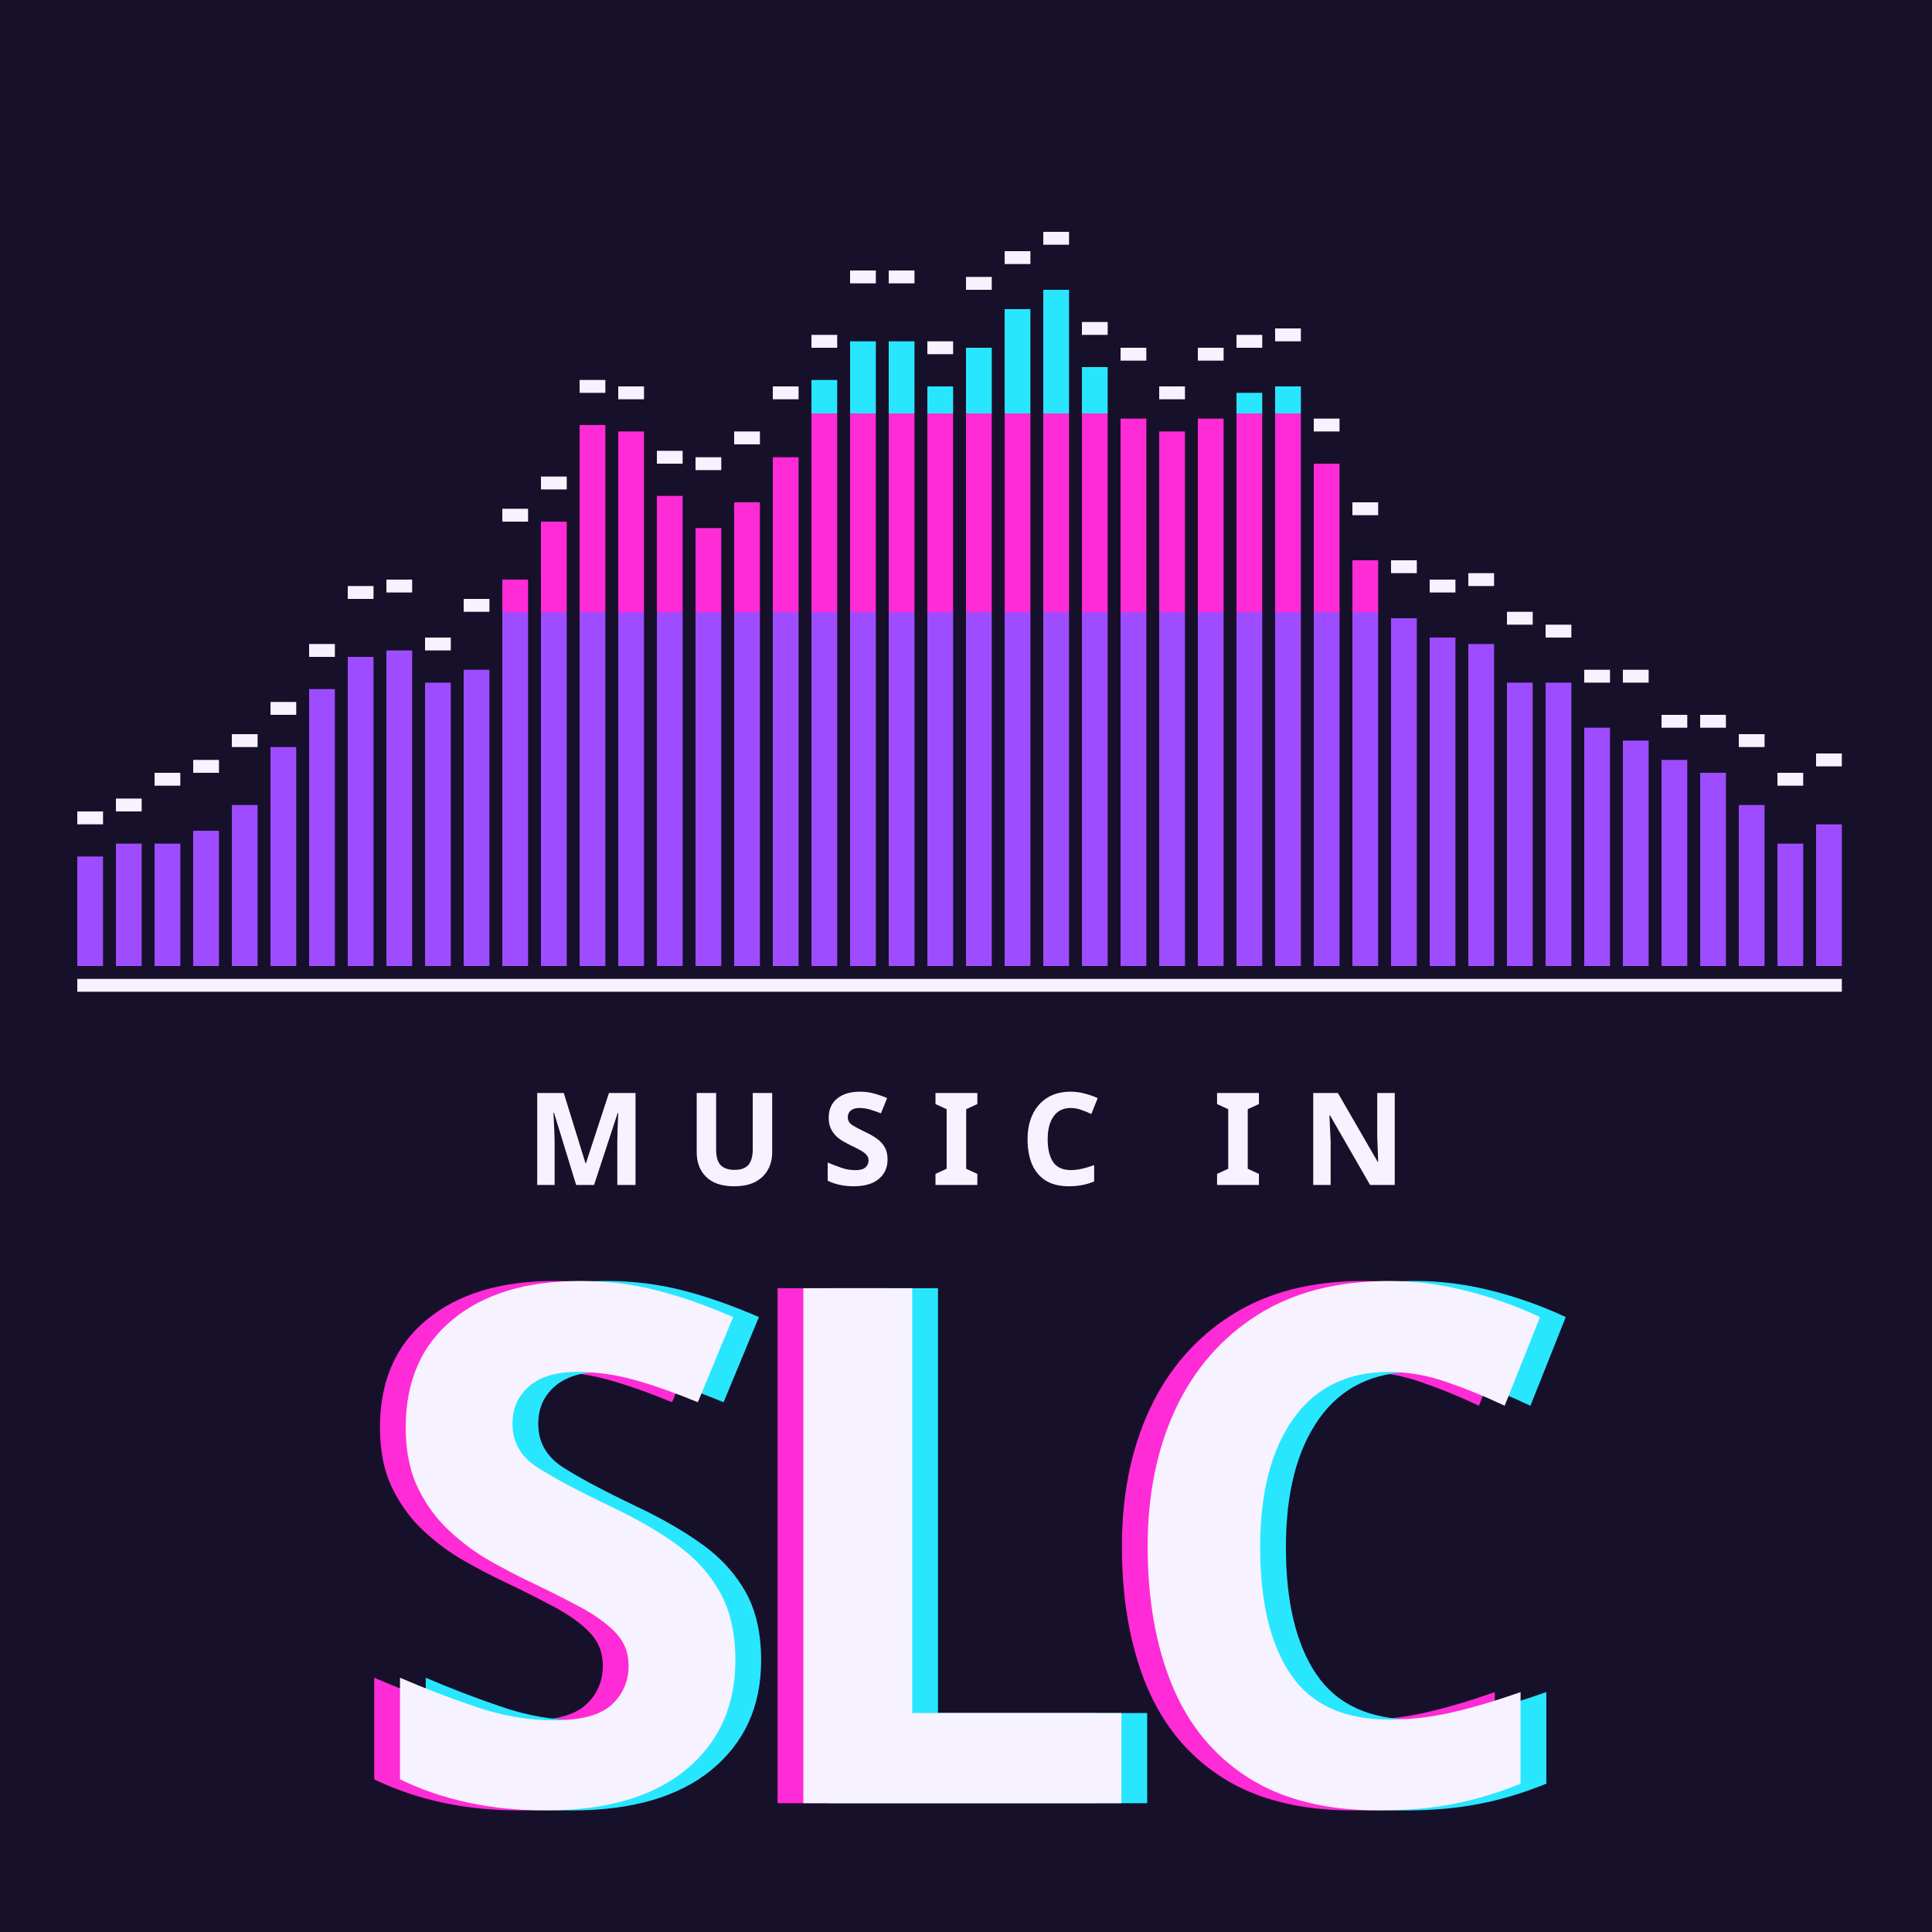
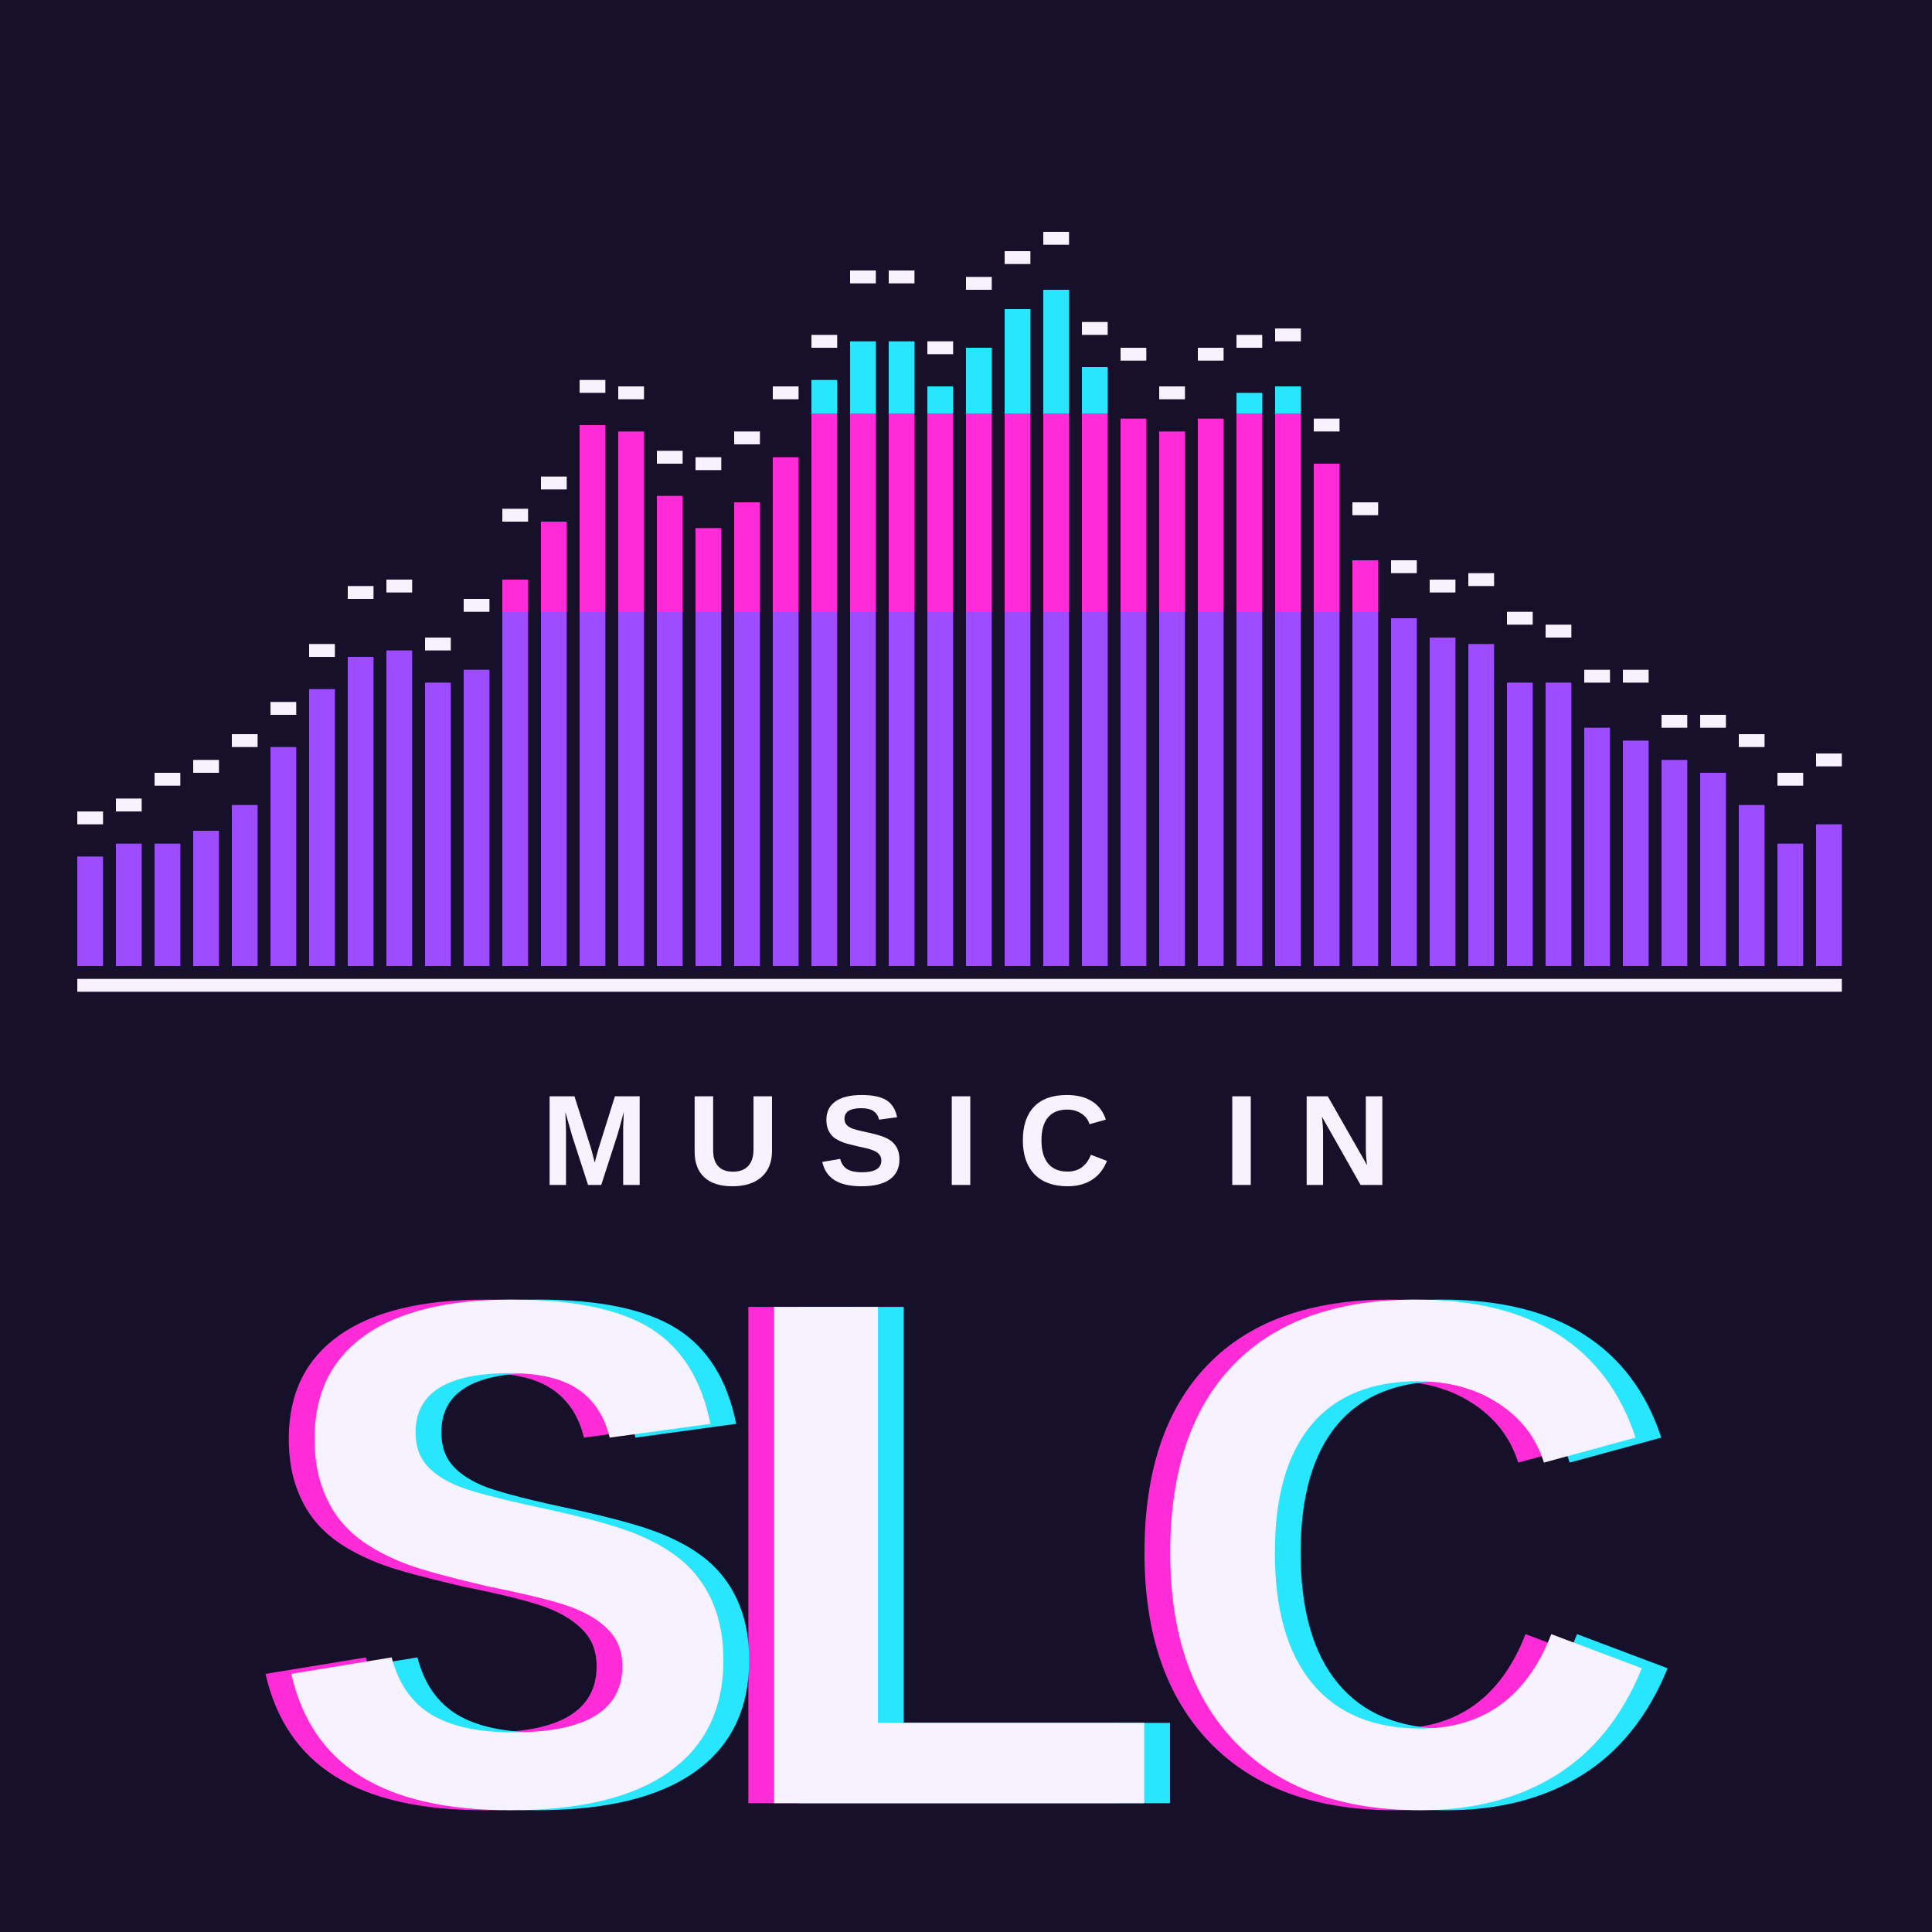
<svg xmlns="http://www.w3.org/2000/svg" viewBox="0 0 300 300" role="img" aria-label="Music in SLC">
  <defs>
    <linearGradient id="lv" gradientUnits="userSpaceOnUse" x1="0" y1="150" x2="0" y2="40">
      <stop offset="0" stop-color="#9D4DFF" />
      <stop offset="0.5" stop-color="#9D4DFF" />
      <stop offset="0.5" stop-color="#FF2BD6" />
      <stop offset="0.78" stop-color="#FF2BD6" />
      <stop offset="0.78" stop-color="#29E6FF" />
      <stop offset="1" stop-color="#29E6FF" />
    </linearGradient>
  </defs>
  <rect width="300" height="300" fill="#17102A" />
  <g fill="url(#lv)">
    <rect x="12" y="133" width="4" height="17" />
    <rect x="18" y="131" width="4" height="19" />
    <rect x="24" y="131" width="4" height="19" />
    <rect x="30" y="129" width="4" height="21" />
    <rect x="36" y="125" width="4" height="25" />
    <rect x="42" y="116" width="4" height="34" />
    <rect x="48" y="107" width="4" height="43" />
    <rect x="54" y="102" width="4" height="48" />
    <rect x="60" y="101" width="4" height="49" />
    <rect x="66" y="106" width="4" height="44" />
    <rect x="72" y="104" width="4" height="46" />
    <rect x="78" y="90" width="4" height="60" />
    <rect x="84" y="81" width="4" height="69" />
    <rect x="90" y="66" width="4" height="84" />
    <rect x="96" y="67" width="4" height="83" />
    <rect x="102" y="77" width="4" height="73" />
    <rect x="108" y="82" width="4" height="68" />
    <rect x="114" y="78" width="4" height="72" />
    <rect x="120" y="71" width="4" height="79" />
    <rect x="126" y="59" width="4" height="91" />
    <rect x="132" y="53" width="4" height="97" />
    <rect x="138" y="53" width="4" height="97" />
    <rect x="144" y="60" width="4" height="90" />
    <rect x="150" y="54" width="4" height="96" />
    <rect x="156" y="48" width="4" height="102" />
    <rect x="162" y="45" width="4" height="105" />
    <rect x="168" y="57" width="4" height="93" />
    <rect x="174" y="65" width="4" height="85" />
    <rect x="180" y="67" width="4" height="83" />
    <rect x="186" y="65" width="4" height="85" />
    <rect x="192" y="61" width="4" height="89" />
    <rect x="198" y="60" width="4" height="90" />
    <rect x="204" y="72" width="4" height="78" />
    <rect x="210" y="87" width="4" height="63" />
    <rect x="216" y="96" width="4" height="54" />
    <rect x="222" y="99" width="4" height="51" />
    <rect x="228" y="100" width="4" height="50" />
    <rect x="234" y="106" width="4" height="44" />
    <rect x="240" y="106" width="4" height="44" />
    <rect x="246" y="113" width="4" height="37" />
    <rect x="252" y="115" width="4" height="35" />
    <rect x="258" y="118" width="4" height="32" />
    <rect x="264" y="120" width="4" height="30" />
    <rect x="270" y="125" width="4" height="25" />
    <rect x="276" y="131" width="4" height="19" />
    <rect x="282" y="128" width="4" height="22" />
  </g>
  <g fill="#F7F2FF">
    <rect x="12" y="126" width="4" height="2" />
    <rect x="18" y="124" width="4" height="2" />
    <rect x="24" y="120" width="4" height="2" />
    <rect x="30" y="118" width="4" height="2" />
    <rect x="36" y="114" width="4" height="2" />
    <rect x="42" y="109" width="4" height="2" />
    <rect x="48" y="100" width="4" height="2" />
    <rect x="54" y="91" width="4" height="2" />
    <rect x="60" y="90" width="4" height="2" />
    <rect x="66" y="99" width="4" height="2" />
    <rect x="72" y="93" width="4" height="2" />
    <rect x="78" y="79" width="4" height="2" />
    <rect x="84" y="74" width="4" height="2" />
    <rect x="90" y="59" width="4" height="2" />
    <rect x="96" y="60" width="4" height="2" />
    <rect x="102" y="70" width="4" height="2" />
    <rect x="108" y="71" width="4" height="2" />
    <rect x="114" y="67" width="4" height="2" />
    <rect x="120" y="60" width="4" height="2" />
    <rect x="126" y="52" width="4" height="2" />
    <rect x="132" y="42" width="4" height="2" />
    <rect x="138" y="42" width="4" height="2" />
    <rect x="144" y="53" width="4" height="2" />
    <rect x="150" y="43" width="4" height="2" />
    <rect x="156" y="39" width="4" height="2" />
    <rect x="162" y="36" width="4" height="2" />
    <rect x="168" y="50" width="4" height="2" />
    <rect x="174" y="54" width="4" height="2" />
    <rect x="180" y="60" width="4" height="2" />
    <rect x="186" y="54" width="4" height="2" />
    <rect x="192" y="52" width="4" height="2" />
    <rect x="198" y="51" width="4" height="2" />
    <rect x="204" y="65" width="4" height="2" />
    <rect x="210" y="78" width="4" height="2" />
    <rect x="216" y="87" width="4" height="2" />
    <rect x="222" y="90" width="4" height="2" />
    <rect x="228" y="89" width="4" height="2" />
    <rect x="234" y="95" width="4" height="2" />
    <rect x="240" y="97" width="4" height="2" />
    <rect x="246" y="104" width="4" height="2" />
    <rect x="252" y="104" width="4" height="2" />
    <rect x="258" y="111" width="4" height="2" />
    <rect x="264" y="111" width="4" height="2" />
    <rect x="270" y="114" width="4" height="2" />
    <rect x="276" y="120" width="4" height="2" />
    <rect x="282" y="117" width="4" height="2" />
  </g>
  <rect x="12" y="152" width="274" height="2" fill="#F7F2FF" />
-   <text x="150" y="184" text-anchor="middle" font-family="Syne, 'Arial Black', sans-serif" font-weight="800" font-size="20" fill="#F7F2FF" letter-spacing="6">MUSIC IN</text>
-   <g font-family="Syne, 'Arial Black', sans-serif" font-weight="800" font-size="112" text-anchor="middle" letter-spacing="-4">
+   <text x="150" y="184" text-anchor="middle" font-family="Sora, 'Helvetica Neue', Arial, sans-serif" font-weight="800" font-size="20" fill="#F7F2FF" letter-spacing="6">MUSIC IN</text>
+   <g font-family="Sora, 'Helvetica Neue', Arial, sans-serif" font-weight="800" font-size="112" text-anchor="middle" letter-spacing="-4">
    <text x="146" y="280" fill="#FF2BD6">SLC</text>
    <text x="154" y="280" fill="#29E6FF">SLC</text>
    <text x="150" y="280" fill="#F7F2FF">SLC</text>
  </g>
</svg>
